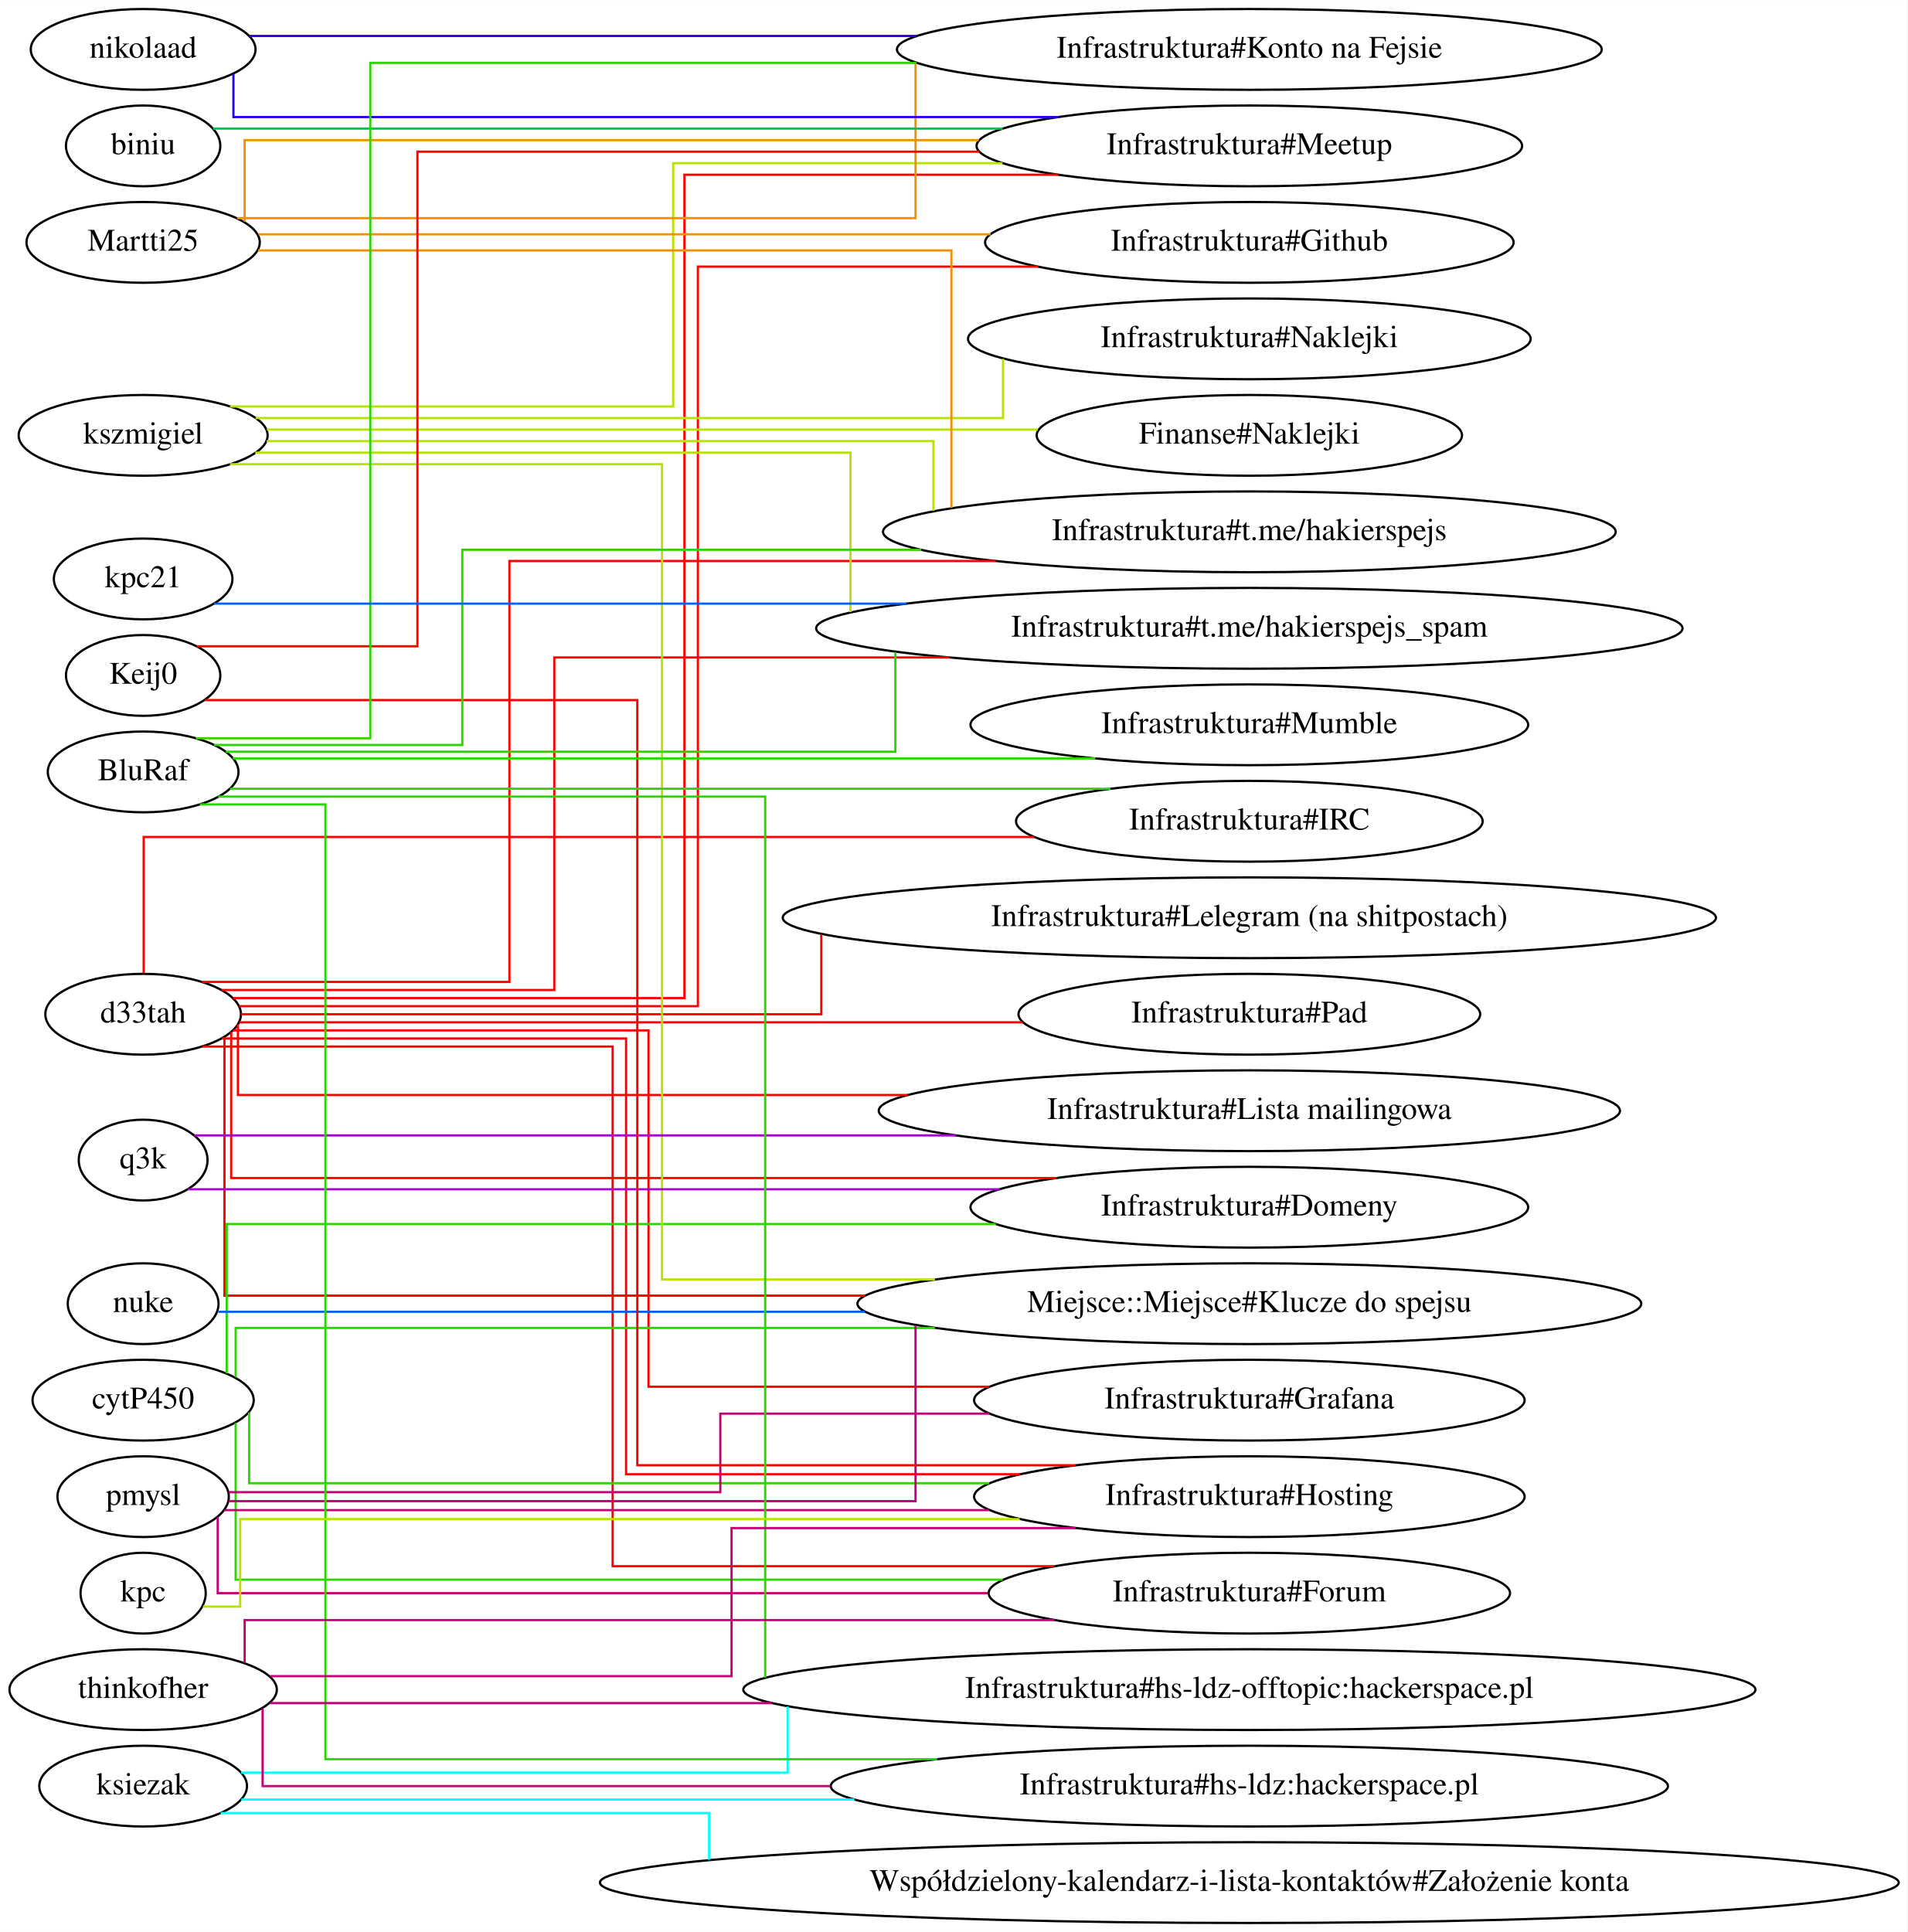
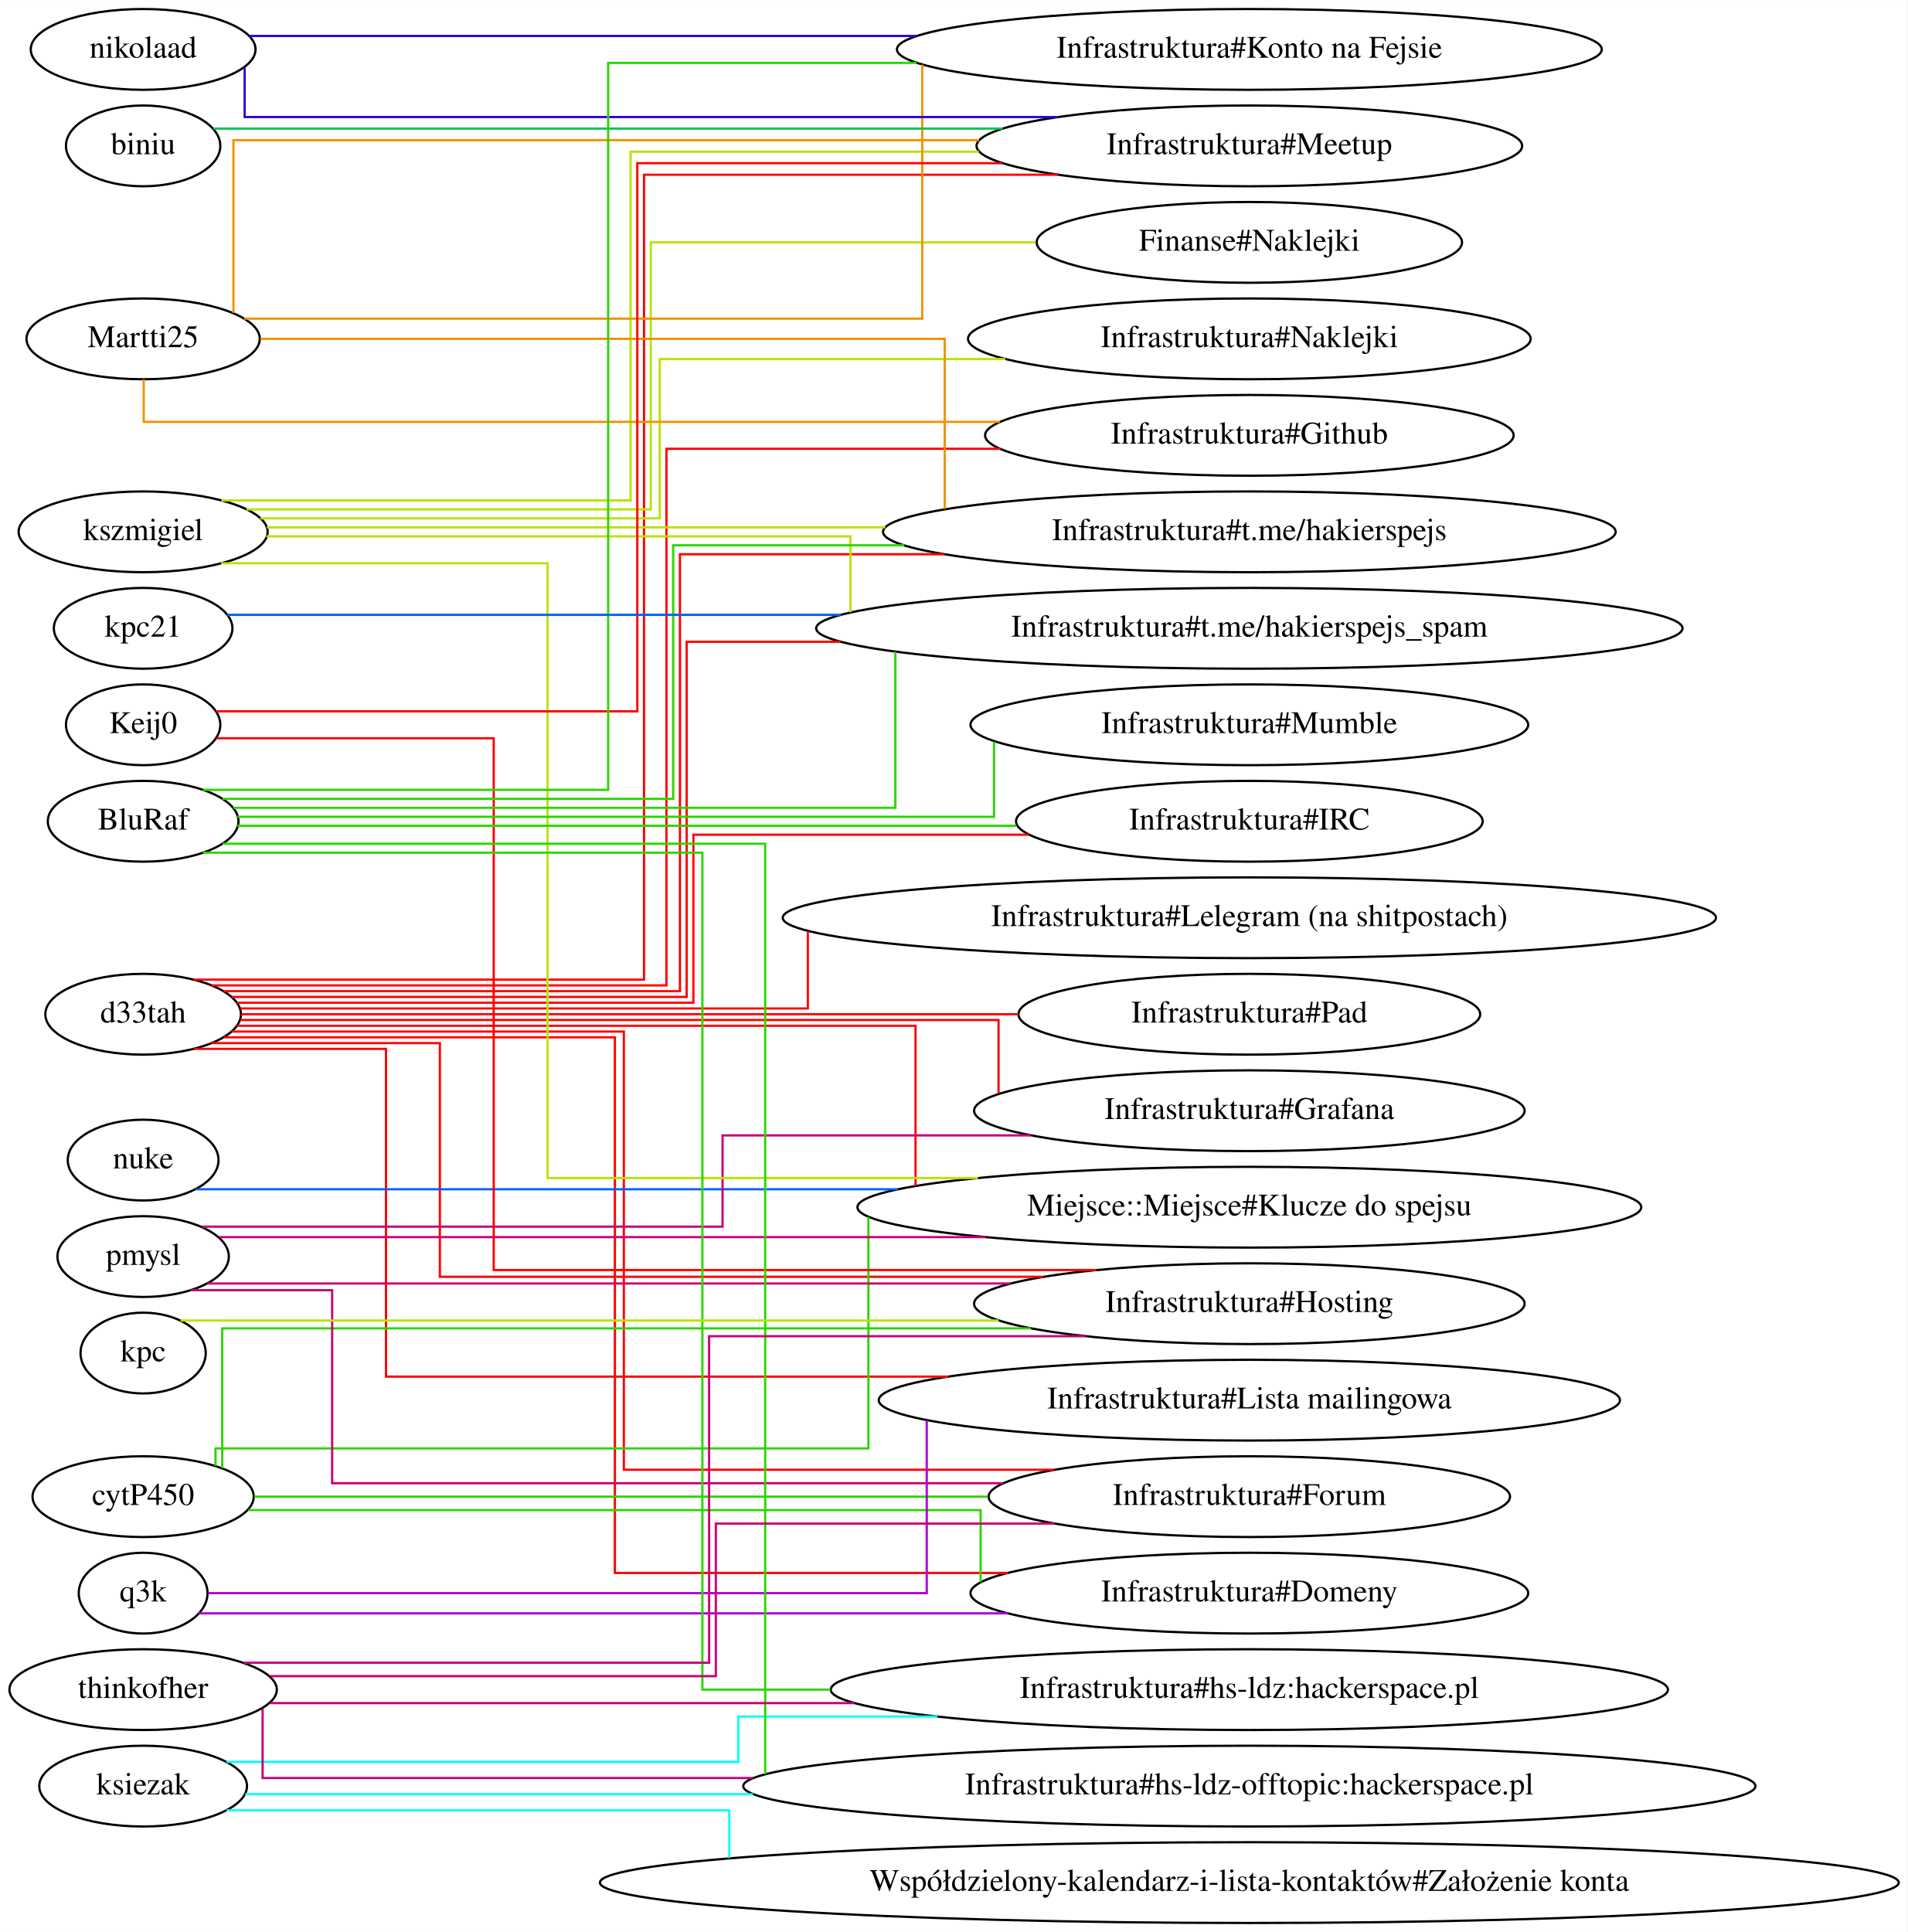
<svg xmlns="http://www.w3.org/2000/svg" width="850pt" height="861pt" viewBox="0.00 0.00 850.04 861.00">
  <g id="graph0" class="graph" transform="scale(1 1) rotate(0) translate(4 857)">
    <polygon fill="#ffffff" stroke="transparent" points="-4,4 -4,-857 846.038,-857 846.038,4 -4,4" />
    <g id="node1" class="node">
      <ellipse fill="none" stroke="#000000" cx="59.795" cy="-405" rx="43.592" ry="18" />
      <text text-anchor="middle" x="59.795" y="-401.3" font-family="Times,serif" font-size="14.00" fill="#000000">d33tah</text>
    </g>
    <g id="node2" class="node">
+       <ellipse fill="none" stroke="#000000" cx="552.814" cy="-448" rx="207.963" ry="18" />
+       <text text-anchor="middle" x="552.814" y="-444.3" font-family="Times,serif" font-size="14.00" fill="#000000">Infrastruktura#Lelegram (na shitpostach)</text>
+     </g>
+     <g id="edge1" class="edge">
+       <path fill="none" stroke="#ff0000" d="M103.188,-407.571C185.473,-407.571 356.038,-407.571 356.038,-407.571 356.038,-407.571 356.038,-430.789 356.038,-442.035" />
+     </g>
+     <g id="node3" class="node">
+       <ellipse fill="none" stroke="#000000" cx="552.814" cy="-405" rx="102.882" ry="18" />
+       <text text-anchor="middle" x="552.814" y="-401.3" font-family="Times,serif" font-size="14.00" fill="#000000">Infrastruktura#Pad</text>
+     </g>
+     <g id="edge2" class="edge">
+       <path fill="none" stroke="#ff0000" d="M103.547,-405C180.727,-405 342.988,-405 449.909,-405" />
+     </g>
+     <g id="node4" class="node">
+       <ellipse fill="none" stroke="#000000" cx="552.814" cy="-792" rx="121.578" ry="18" />
+       <text text-anchor="middle" x="552.814" y="-788.3" font-family="Times,serif" font-size="14.00" fill="#000000">Infrastruktura#Meetup</text>
+     </g>
+     <g id="edge3" class="edge">
+       <path fill="none" stroke="#ff0000" d="M82.429,-420.429C139.184,-420.429 283.038,-420.429 283.038,-420.429 283.038,-420.429 283.038,-779.143 283.038,-779.143 283.038,-779.143 388.419,-779.143 467.455,-779.143" />
+     </g>
+     <g id="node5" class="node">
+       <ellipse fill="none" stroke="#000000" cx="552.814" cy="-319" rx="174.669" ry="18" />
+       <text text-anchor="middle" x="552.814" y="-315.3" font-family="Times,serif" font-size="14.00" fill="#000000">Miejsce::Miejsce#Klucze do spejsu</text>
+     </g>
+     <g id="edge4" class="edge">
+       <path fill="none" stroke="#ff0000" d="M101.662,-399.857C193.403,-399.857 404.038,-399.857 404.038,-399.857 404.038,-399.857 404.038,-350.011 404.038,-328.593" />
+     </g>
+     <g id="node6" class="node">
+       <ellipse fill="none" stroke="#000000" cx="552.814" cy="-577" rx="193.066" ry="18" />
+       <text text-anchor="middle" x="552.814" y="-573.3" font-family="Times,serif" font-size="14.00" fill="#000000">Infrastruktura#t.me/hakierspejs_spam</text>
+     </g>
+     <g id="edge5" class="edge">
+       <path fill="none" stroke="#ff0000" d="M99.254,-412.714C167.897,-412.714 302.038,-412.714 302.038,-412.714 302.038,-412.714 302.038,-571 302.038,-571 302.038,-571 331.671,-571 370.564,-571" />
+     </g>
+     <g id="node7" class="node">
+       <ellipse fill="none" stroke="#000000" cx="552.814" cy="-276" rx="122.678" ry="18" />
+       <text text-anchor="middle" x="552.814" y="-272.3" font-family="Times,serif" font-size="14.00" fill="#000000">Infrastruktura#Hosting</text>
+     </g>
+     <g id="edge6" class="edge">
+       <path fill="none" stroke="#ff0000" d="M90.466,-392.143C129.532,-392.143 192.038,-392.143 192.038,-392.143 192.038,-392.143 192.038,-288 192.038,-288 192.038,-288 353.952,-288 460.841,-288" />
+     </g>
+     <g id="node8" class="node">
+       <ellipse fill="none" stroke="#000000" cx="552.814" cy="-362" rx="122.678" ry="18" />
+       <text text-anchor="middle" x="552.814" y="-358.3" font-family="Times,serif" font-size="14.00" fill="#000000">Infrastruktura#Grafana</text>
+     </g>
+     <g id="edge7" class="edge">
+       <path fill="none" stroke="#ff0000" d="M103.157,-402.429C203.081,-402.429 441.038,-402.429 441.038,-402.429 441.038,-402.429 441.038,-381.543 441.038,-369.795" />
+     </g>
+     <g id="node9" class="node">
+       <ellipse fill="none" stroke="#000000" cx="552.814" cy="-147" rx="124.278" ry="18" />
+       <text text-anchor="middle" x="552.814" y="-143.3" font-family="Times,serif" font-size="14.00" fill="#000000">Infrastruktura#Domeny</text>
+     </g>
+     <g id="edge8" class="edge">
+       <path fill="none" stroke="#ff0000" d="M95.937,-394.714C156.048,-394.714 270.038,-394.714 270.038,-394.714 270.038,-394.714 270.038,-156 270.038,-156 270.038,-156 365.189,-156 445.102,-156" />
+     </g>
+     <g id="node10" class="node">
+       <ellipse fill="none" stroke="#000000" cx="552.814" cy="-233" rx="165.171" ry="18" />
+       <text text-anchor="middle" x="552.814" y="-229.3" font-family="Times,serif" font-size="14.00" fill="#000000">Infrastruktura#Lista mailingowa</text>
+     </g>
+     <g id="edge9" class="edge">
+       <path fill="none" stroke="#ff0000" d="M82.486,-389.571C114.227,-389.571 168.038,-389.571 168.038,-389.571 168.038,-389.571 168.038,-243.5 168.038,-243.5 168.038,-243.5 307.506,-243.5 418.508,-243.5" />
+     </g>
+     <g id="node11" class="node">
      <ellipse fill="none" stroke="#000000" cx="552.814" cy="-491" rx="103.981" ry="18" />
      <text text-anchor="middle" x="552.814" y="-487.3" font-family="Times,serif" font-size="14.00" fill="#000000">Infrastruktura#IRC</text>
    </g>
-     <g id="edge1" class="edge">
-       <path fill="none" stroke="#ff0000" d="M60.038,-423.323C60.038,-446.66 60.038,-484 60.038,-484 60.038,-484 313.57,-484 456.925,-484" />
-     </g>
-     <g id="node3" class="node">
-       <ellipse fill="none" stroke="#000000" cx="552.814" cy="-577" rx="193.066" ry="18" />
-       <text text-anchor="middle" x="552.814" y="-573.3" font-family="Times,serif" font-size="14.00" fill="#000000">Infrastruktura#t.me/hakierspejs_spam</text>
-     </g>
-     <g id="edge2" class="edge">
-       <path fill="none" stroke="#ff0000" d="M94.693,-415.8C147.859,-415.8 243.038,-415.8 243.038,-415.8 243.038,-415.8 243.038,-564 243.038,-564 243.038,-564 335.353,-564 419.193,-564" />
-     </g>
-     <g id="node4" class="node">
-       <ellipse fill="none" stroke="#000000" cx="552.814" cy="-147" rx="116.18" ry="18" />
-       <text text-anchor="middle" x="552.814" y="-143.3" font-family="Times,serif" font-size="14.00" fill="#000000">Infrastruktura#Forum</text>
-     </g>
-     <g id="edge3" class="edge">
-       <path fill="none" stroke="#ff0000" d="M86.296,-390.6C142.6,-390.6 269.038,-390.6 269.038,-390.6 269.038,-390.6 269.038,-159 269.038,-159 269.038,-159 382.326,-159 465.743,-159" />
-     </g>
-     <g id="node5" class="node">
-       <ellipse fill="none" stroke="#000000" cx="552.814" cy="-319" rx="124.278" ry="18" />
-       <text text-anchor="middle" x="552.814" y="-315.3" font-family="Times,serif" font-size="14.00" fill="#000000">Infrastruktura#Domeny</text>
-     </g>
-     <g id="edge4" class="edge">
-       <path fill="none" stroke="#ff0000" d="M99.038,-397.188C99.038,-378.356 99.038,-332 99.038,-332 99.038,-332 335.374,-332 466.928,-332" />
-     </g>
-     <g id="node6" class="node">
-       <ellipse fill="none" stroke="#000000" cx="552.814" cy="-792" rx="121.578" ry="18" />
-       <text text-anchor="middle" x="552.814" y="-788.3" font-family="Times,serif" font-size="14.00" fill="#000000">Infrastruktura#Meetup</text>
-     </g>
-     <g id="edge5" class="edge">
-       <path fill="none" stroke="#ff0000" d="M99.902,-412.2C168.5,-412.2 301.038,-412.2 301.038,-412.2 301.038,-412.2 301.038,-779.143 301.038,-779.143 301.038,-779.143 394.532,-779.143 467.574,-779.143" />
-     </g>
-     <g id="node7" class="node">
-       <ellipse fill="none" stroke="#000000" cx="552.814" cy="-362" rx="165.171" ry="18" />
-       <text text-anchor="middle" x="552.814" y="-358.3" font-family="Times,serif" font-size="14.00" fill="#000000">Infrastruktura#Lista mailingowa</text>
-     </g>
-     <g id="edge6" class="edge">
-       <path fill="none" stroke="#ff0000" d="M102.038,-400.586C102.038,-390.973 102.038,-369 102.038,-369 102.038,-369 269.697,-369 400.516,-369" />
-     </g>
-     <g id="node8" class="node">
-       <ellipse fill="none" stroke="#000000" cx="552.814" cy="-233" rx="122.678" ry="18" />
-       <text text-anchor="middle" x="552.814" y="-229.3" font-family="Times,serif" font-size="14.00" fill="#000000">Infrastruktura#Grafana</text>
-     </g>
-     <g id="edge7" class="edge">
-       <path fill="none" stroke="#ff0000" d="M99.804,-397.8C164.53,-397.8 285.038,-397.8 285.038,-397.8 285.038,-397.8 285.038,-239 285.038,-239 285.038,-239 364.551,-239 436.921,-239" />
-     </g>
-     <g id="node9" class="node">
+     <g id="edge10" class="edge">
+       <path fill="none" stroke="#ff0000" d="M101.675,-410.143C171.719,-410.143 305.038,-410.143 305.038,-410.143 305.038,-410.143 305.038,-485 305.038,-485 305.038,-485 385.353,-485 454.53,-485" />
+     </g>
+     <g id="node12" class="node">
      <ellipse fill="none" stroke="#000000" cx="552.814" cy="-620" rx="163.271" ry="18" />
      <text text-anchor="middle" x="552.814" y="-616.3" font-family="Times,serif" font-size="14.00" fill="#000000">Infrastruktura#t.me/hakierspejs</text>
    </g>
-     <g id="edge8" class="edge">
-       <path fill="none" stroke="#ff0000" d="M86.023,-419.4C132.168,-419.4 223.038,-419.4 223.038,-419.4 223.038,-419.4 223.038,-607 223.038,-607 223.038,-607 344.322,-607 439.785,-607" />
-     </g>
-     <g id="node10" class="node">
-       <ellipse fill="none" stroke="#000000" cx="552.814" cy="-276" rx="174.669" ry="18" />
-       <text text-anchor="middle" x="552.814" y="-272.3" font-family="Times,serif" font-size="14.00" fill="#000000">Miejsce::Miejsce#Klucze do spejsu</text>
-     </g>
-     <g id="edge9" class="edge">
-       <path fill="none" stroke="#ff0000" d="M96.038,-394.738C96.038,-364.789 96.038,-279.6 96.038,-279.6 96.038,-279.6 251.816,-279.6 381.428,-279.6" />
-     </g>
-     <g id="node11" class="node">
-       <ellipse fill="none" stroke="#000000" cx="552.814" cy="-448" rx="207.963" ry="18" />
-       <text text-anchor="middle" x="552.814" y="-444.3" font-family="Times,serif" font-size="14.00" fill="#000000">Infrastruktura#Lelegram (na shitpostach)</text>
-     </g>
-     <g id="edge10" class="edge">
-       <path fill="none" stroke="#ff0000" d="M103.421,-405C187.121,-405 362.038,-405 362.038,-405 362.038,-405 362.038,-428.19 362.038,-440.51" />
-     </g>
-     <g id="node12" class="node">
-       <ellipse fill="none" stroke="#000000" cx="552.814" cy="-405" rx="102.882" ry="18" />
-       <text text-anchor="middle" x="552.814" y="-401.3" font-family="Times,serif" font-size="14.00" fill="#000000">Infrastruktura#Pad</text>
-     </g>
    <g id="edge11" class="edge">
-       <path fill="none" stroke="#ff0000" d="M102.684,-401.4C179.995,-401.4 344.64,-401.4 451.924,-401.4" />
+       <path fill="none" stroke="#ff0000" d="M95.612,-415.286C162.353,-415.286 299.038,-415.286 299.038,-415.286 299.038,-415.286 299.038,-610 299.038,-610 299.038,-610 356.673,-610 417.011,-610" />
    </g>
    <g id="node13" class="node">
-       <ellipse fill="none" stroke="#000000" cx="552.814" cy="-190" rx="122.678" ry="18" />
-       <text text-anchor="middle" x="552.814" y="-186.3" font-family="Times,serif" font-size="14.00" fill="#000000">Infrastruktura#Hosting</text>
+       <ellipse fill="none" stroke="#000000" cx="552.814" cy="-663" rx="117.779" ry="18" />
+       <text text-anchor="middle" x="552.814" y="-659.3" font-family="Times,serif" font-size="14.00" fill="#000000">Infrastruktura#Github</text>
    </g>
    <g id="edge12" class="edge">
-       <path fill="none" stroke="#ff0000" d="M94.856,-394.2C155.848,-394.2 275.038,-394.2 275.038,-394.2 275.038,-394.2 275.038,-200 275.038,-200 275.038,-200 371.361,-200 450.564,-200" />
+       <path fill="none" stroke="#ff0000" d="M90.287,-417.857C153.511,-417.857 293.038,-417.857 293.038,-417.857 293.038,-417.857 293.038,-657 293.038,-657 293.038,-657 371.286,-657 441.892,-657" />
    </g>
    <g id="node14" class="node">
-       <ellipse fill="none" stroke="#000000" cx="552.814" cy="-749" rx="117.779" ry="18" />
-       <text text-anchor="middle" x="552.814" y="-745.3" font-family="Times,serif" font-size="14.00" fill="#000000">Infrastruktura#Github</text>
+       <ellipse fill="none" stroke="#000000" cx="552.814" cy="-190" rx="116.18" ry="18" />
+       <text text-anchor="middle" x="552.814" y="-186.3" font-family="Times,serif" font-size="14.00" fill="#000000">Infrastruktura#Forum</text>
    </g>
    <g id="edge13" class="edge">
-       <path fill="none" stroke="#ff0000" d="M102.579,-408.6C173.343,-408.6 307.038,-408.6 307.038,-408.6 307.038,-408.6 307.038,-738.2 307.038,-738.2 307.038,-738.2 389.183,-738.2 458.493,-738.2" />
+       <path fill="none" stroke="#ff0000" d="M99.34,-397.286C161.244,-397.286 274.038,-397.286 274.038,-397.286 274.038,-397.286 274.038,-202 274.038,-202 274.038,-202 383.958,-202 465.754,-202" />
    </g>
    <g id="node15" class="node">
-       <ellipse fill="none" stroke="#000000" cx="59.795" cy="-233" rx="49.291" ry="18" />
-       <text text-anchor="middle" x="59.795" y="-229.3" font-family="Times,serif" font-size="14.00" fill="#000000">cytP450</text>
+       <ellipse fill="none" stroke="#000000" cx="59.795" cy="-190" rx="49.291" ry="18" />
+       <text text-anchor="middle" x="59.795" y="-186.3" font-family="Times,serif" font-size="14.00" fill="#000000">cytP450</text>
+     </g>
+     <g id="edge15" class="edge">
+       <path fill="none" stroke="#2bd500" d="M92.038,-203.738C92.038,-207.952 92.038,-211.5 92.038,-211.5 92.038,-211.5 383.038,-211.5 383.038,-211.5 383.038,-211.5 383.038,-294.541 383.038,-314.653" />
    </g>
    <g id="edge16" class="edge">
-       <path fill="none" stroke="#2bd500" d="M101.038,-222.868C101.038,-201.341 101.038,-153 101.038,-153 101.038,-153 309.148,-153 442.875,-153" />
-     </g>
-     <g id="edge15" class="edge">
-       <path fill="none" stroke="#2bd500" d="M97.038,-244.923C97.038,-266.883 97.038,-311.5 97.038,-311.5 97.038,-311.5 304.881,-311.5 439.857,-311.5" />
+       <path fill="none" stroke="#2bd500" d="M95.038,-202.723C95.038,-224.121 95.038,-265 95.038,-265 95.038,-265 321.041,-265 455.451,-265" />
+     </g>
+     <g id="edge14" class="edge">
+       <path fill="none" stroke="#2bd500" d="M106.688,-184C206.934,-184 433.038,-184 433.038,-184 433.038,-184 433.038,-161.866 433.038,-151.837" />
    </g>
    <g id="edge17" class="edge">
-       <path fill="none" stroke="#2bd500" d="M101.038,-243.188C101.038,-252.622 101.038,-265.2 101.038,-265.2 101.038,-265.2 280.003,-265.2 412.654,-265.2" />
-     </g>
-     <g id="edge14" class="edge">
-       <path fill="none" stroke="#2bd500" d="M107.038,-227.541C107.038,-217.248 107.038,-196 107.038,-196 107.038,-196 304.774,-196 436.855,-196" />
+       <path fill="none" stroke="#2bd500" d="M109.325,-190C185.205,-190 332.344,-190 436.291,-190" />
    </g>
    <g id="node16" class="node">
-       <ellipse fill="none" stroke="#000000" cx="59.795" cy="-276" rx="33.595" ry="18" />
-       <text text-anchor="middle" x="59.795" y="-272.3" font-family="Times,serif" font-size="14.00" fill="#000000">nuke</text>
+       <ellipse fill="none" stroke="#000000" cx="59.795" cy="-340" rx="33.595" ry="18" />
+       <text text-anchor="middle" x="59.795" y="-336.3" font-family="Times,serif" font-size="14.00" fill="#000000">nuke</text>
    </g>
    <g id="edge18" class="edge">
-       <path fill="none" stroke="#0061f2" d="M93.294,-272.4C151.865,-272.4 276.63,-272.4 381.392,-272.4" />
+       <path fill="none" stroke="#0061f2" d="M83.242,-327C138.786,-327 282.261,-327 396.121,-327" />
    </g>
    <g id="node17" class="node">
-       <ellipse fill="none" stroke="#000000" cx="59.795" cy="-190" rx="38.194" ry="18" />
-       <text text-anchor="middle" x="59.795" y="-186.3" font-family="Times,serif" font-size="14.00" fill="#000000">pmysl</text>
+       <ellipse fill="none" stroke="#000000" cx="59.795" cy="-297" rx="38.194" ry="18" />
+       <text text-anchor="middle" x="59.795" y="-293.3" font-family="Times,serif" font-size="14.00" fill="#000000">pmysl</text>
    </g>
    <g id="edge20" class="edge">
-       <path fill="none" stroke="#c60077" d="M93.038,-180.881C93.038,-168.258 93.038,-147 93.038,-147 93.038,-147 299.985,-147 436.199,-147" />
+       <path fill="none" stroke="#c60077" d="M93.682,-305.667C162.972,-305.667 323.727,-305.667 435.337,-305.667" />
+     </g>
+     <g id="edge21" class="edge">
+       <path fill="none" stroke="#c60077" d="M88.433,-285C156.663,-285 331.666,-285 446.282,-285" />
+     </g>
+     <g id="edge19" class="edge">
+       <path fill="none" stroke="#c60077" d="M85.978,-310.333C151.631,-310.333 318.038,-310.333 318.038,-310.333 318.038,-310.333 318.038,-351 318.038,-351 318.038,-351 390.783,-351 455.287,-351" />
    </g>
    <g id="edge22" class="edge">
-       <path fill="none" stroke="#c60077" d="M98.029,-192C169.689,-192 317.038,-192 317.038,-192 317.038,-192 317.038,-227 317.038,-227 317.038,-227 377.372,-227 436.998,-227" />
-     </g>
-     <g id="edge21" class="edge">
-       <path fill="none" stroke="#c60077" d="M97.95,-188C187.578,-188 404.038,-188 404.038,-188 404.038,-188 404.038,-243.334 404.038,-266.246" />
-     </g>
-     <g id="edge19" class="edge">
-       <path fill="none" stroke="#c60077" d="M96.048,-184C166.874,-184 326.338,-184 436.754,-184" />
+       <path fill="none" stroke="#c60077" d="M81.053,-282C106.009,-282 144.038,-282 144.038,-282 144.038,-282 144.038,-196 144.038,-196 144.038,-196 321.922,-196 443.001,-196" />
    </g>
    <g id="node18" class="node">
-       <ellipse fill="none" stroke="#000000" cx="59.795" cy="-663" rx="55.491" ry="18" />
-       <text text-anchor="middle" x="59.795" y="-659.3" font-family="Times,serif" font-size="14.00" fill="#000000">kszmigiel</text>
+       <ellipse fill="none" stroke="#000000" cx="59.795" cy="-620" rx="55.491" ry="18" />
+       <text text-anchor="middle" x="59.795" y="-616.3" font-family="Times,serif" font-size="14.00" fill="#000000">kszmigiel</text>
    </g>
    <g id="edge24" class="edge">
-       <path fill="none" stroke="#b6e400" d="M109.746,-655.286C198.636,-655.286 375.038,-655.286 375.038,-655.286 375.038,-655.286 375.038,-603.605 375.038,-584.225" />
+       <path fill="none" stroke="#b6e400" d="M94.699,-634C156.108,-634 277.038,-634 277.038,-634 277.038,-634 277.038,-789.429 277.038,-789.429 277.038,-789.429 358.049,-789.429 432.256,-789.429" />
    </g>
    <g id="edge25" class="edge">
-       <path fill="none" stroke="#b6e400" d="M98.541,-675.857C165.562,-675.857 296.038,-675.857 296.038,-675.857 296.038,-675.857 296.038,-784.286 296.038,-784.286 296.038,-784.286 373.107,-784.286 442.8,-784.286" />
-     </g>
-     <g id="edge27" class="edge">
-       <path fill="none" stroke="#b6e400" d="M114.833,-660.429C213.901,-660.429 412.038,-660.429 412.038,-660.429 412.038,-660.429 412.038,-641.32 412.038,-629.377" />
+       <path fill="none" stroke="#b6e400" d="M94.547,-606C146.924,-606 240.038,-606 240.038,-606 240.038,-606 240.038,-332 240.038,-332 240.038,-332 343.872,-332 431.887,-332" />
+     </g>
+     <g id="edge26" class="edge">
+       <path fill="none" stroke="#b6e400" d="M114.706,-618C205.025,-618 375.038,-618 375.038,-618 375.038,-618 375.038,-595.888 375.038,-584.142" />
    </g>
    <g id="edge28" class="edge">
-       <path fill="none" stroke="#b6e400" d="M98.5,-650.143C164.329,-650.143 291.038,-650.143 291.038,-650.143 291.038,-650.143 291.038,-286.8 291.038,-286.8 291.038,-286.8 350.49,-286.8 412.73,-286.8" />
+       <path fill="none" stroke="#b6e400" d="M114.915,-622C181.188,-622 295.385,-622 390.545,-622" />
    </g>
    <g id="node19" class="node">
+       <ellipse fill="none" stroke="#000000" cx="552.814" cy="-749" rx="94.783" ry="18" />
+       <text text-anchor="middle" x="552.814" y="-745.3" font-family="Times,serif" font-size="14.00" fill="#000000">Finanse#Naklejki</text>
+     </g>
+     <g id="edge23" class="edge">
+       <path fill="none" stroke="#b6e400" d="M105.851,-630C172.001,-630 286.038,-630 286.038,-630 286.038,-630 286.038,-749 286.038,-749 286.038,-749 381.017,-749 457.631,-749" />
+     </g>
+     <g id="node20" class="node">
      <ellipse fill="none" stroke="#000000" cx="552.814" cy="-706" rx="125.378" ry="18" />
      <text text-anchor="middle" x="552.814" y="-702.3" font-family="Times,serif" font-size="14.00" fill="#000000">Infrastruktura#Naklejki</text>
    </g>
-     <g id="edge23" class="edge">
-       <path fill="none" stroke="#b6e400" d="M109.897,-670.714C213.78,-670.714 443.038,-670.714 443.038,-670.714 443.038,-670.714 443.038,-686.643 443.038,-697.096" />
-     </g>
-     <g id="node20" class="node">
-       <ellipse fill="none" stroke="#000000" cx="552.814" cy="-663" rx="94.783" ry="18" />
-       <text text-anchor="middle" x="552.814" y="-659.3" font-family="Times,serif" font-size="14.00" fill="#000000">Finanse#Naklejki</text>
-     </g>
-     <g id="edge26" class="edge">
-       <path fill="none" stroke="#b6e400" d="M114.915,-665.571C198.086,-665.571 356.736,-665.571 458.512,-665.571" />
+     <g id="edge27" class="edge">
+       <path fill="none" stroke="#b6e400" d="M112.04,-626C179.972,-626 290.038,-626 290.038,-626 290.038,-626 290.038,-697 290.038,-697 290.038,-697 371.745,-697 444.036,-697" />
    </g>
    <g id="node21" class="node">
      <ellipse fill="none" stroke="#000000" cx="59.795" cy="-61" rx="46.292" ry="18" />
      <text text-anchor="middle" x="59.795" y="-57.3" font-family="Times,serif" font-size="14.00" fill="#000000">ksiezak</text>
    </g>
    <g id="node22" class="node">
-       <ellipse fill="none" stroke="#000000" cx="552.814" cy="-104" rx="225.56" ry="18" />
-       <text text-anchor="middle" x="552.814" y="-100.3" font-family="Times,serif" font-size="14.00" fill="#000000">Infrastruktura#hs-ldz-offtopic:hackerspace.pl</text>
+       <ellipse fill="none" stroke="#000000" cx="552.814" cy="-61" rx="225.56" ry="18" />
+       <text text-anchor="middle" x="552.814" y="-57.3" font-family="Times,serif" font-size="14.00" fill="#000000">Infrastruktura#hs-ldz-offtopic:hackerspace.pl</text>
    </g>
    <g id="edge29" class="edge">
-       <path fill="none" stroke="#00ffff" d="M103.421,-67C183.776,-67 347.038,-67 347.038,-67 347.038,-67 347.038,-85.701 347.038,-96.513" />
+       <path fill="none" stroke="#00ffff" d="M105.293,-57.4C157.379,-57.4 246.513,-57.4 331.587,-57.4" />
    </g>
    <g id="node23" class="node">
+       <ellipse fill="none" stroke="#000000" cx="552.814" cy="-104" rx="186.567" ry="18" />
+       <text text-anchor="middle" x="552.814" y="-100.3" font-family="Times,serif" font-size="14.00" fill="#000000">Infrastruktura#hs-ldz:hackerspace.pl</text>
+     </g>
+     <g id="edge30" class="edge">
+       <path fill="none" stroke="#00ffff" d="M96.955,-71.8C169.954,-71.8 325.038,-71.8 325.038,-71.8 325.038,-71.8 325.038,-92 325.038,-92 325.038,-92 366.331,-92 413.754,-92" />
+     </g>
+     <g id="node24" class="node">
      <ellipse fill="none" stroke="#000000" cx="552.814" cy="-18" rx="289.449" ry="18" />
      <text text-anchor="middle" x="552.814" y="-14.3" font-family="Times,serif" font-size="14.00" fill="#000000">Współdzielony-kalendarz-i-lista-kontaktów#Założenie konta</text>
    </g>
-     <g id="edge30" class="edge">
-       <path fill="none" stroke="#00ffff" d="M94.339,-49C163.422,-49 312.038,-49 312.038,-49 312.038,-49 312.038,-37.191 312.038,-28.151" />
-     </g>
-     <g id="node24" class="node">
-       <ellipse fill="none" stroke="#000000" cx="552.814" cy="-61" rx="186.567" ry="18" />
-       <text text-anchor="middle" x="552.814" y="-57.3" font-family="Times,serif" font-size="14.00" fill="#000000">Infrastruktura#hs-ldz:hackerspace.pl</text>
-     </g>
    <g id="edge31" class="edge">
-       <path fill="none" stroke="#00ffff" d="M103.547,-55C164.584,-55 278.833,-55 376.84,-55" />
+       <path fill="none" stroke="#00ffff" d="M96.947,-50.2C169.072,-50.2 321.038,-50.2 321.038,-50.2 321.038,-50.2 321.038,-38.243 321.038,-28.901" />
    </g>
    <g id="node25" class="node">
-       <ellipse fill="none" stroke="#000000" cx="59.795" cy="-340" rx="28.695" ry="18" />
-       <text text-anchor="middle" x="59.795" y="-336.3" font-family="Times,serif" font-size="14.00" fill="#000000">q3k</text>
+       <ellipse fill="none" stroke="#000000" cx="59.795" cy="-147" rx="28.695" ry="18" />
+       <text text-anchor="middle" x="59.795" y="-143.3" font-family="Times,serif" font-size="14.00" fill="#000000">q3k</text>
    </g>
    <g id="edge32" class="edge">
-       <path fill="none" stroke="#ab00d5" d="M79.732,-327C139.677,-327 321.522,-327 441.502,-327" />
+       <path fill="none" stroke="#ab00d5" d="M84.582,-138C149.654,-138 328.381,-138 445.245,-138" />
    </g>
    <g id="edge33" class="edge">
-       <path fill="none" stroke="#ab00d5" d="M82.585,-351C141.908,-351 304.657,-351 422.071,-351" />
+       <path fill="none" stroke="#ab00d5" d="M88.672,-147C172.346,-147 409.038,-147 409.038,-147 409.038,-147 409.038,-202.148 409.038,-224.12" />
    </g>
    <g id="node26" class="node">
-       <ellipse fill="none" stroke="#000000" cx="59.795" cy="-749" rx="51.991" ry="18" />
-       <text text-anchor="middle" x="59.795" y="-745.3" font-family="Times,serif" font-size="14.00" fill="#000000">Martti25</text>
+       <ellipse fill="none" stroke="#000000" cx="59.795" cy="-706" rx="51.991" ry="18" />
+       <text text-anchor="middle" x="59.795" y="-702.3" font-family="Times,serif" font-size="14.00" fill="#000000">Martti25</text>
+     </g>
+     <g id="edge35" class="edge">
+       <path fill="none" stroke="#f29100" d="M100.038,-717.579C100.038,-741.587 100.038,-794.571 100.038,-794.571 100.038,-794.571 298.237,-794.571 432.37,-794.571" />
+     </g>
+     <g id="edge37" class="edge">
+       <path fill="none" stroke="#f29100" d="M112.124,-706C211.351,-706 417.038,-706 417.038,-706 417.038,-706 417.038,-652.984 417.038,-630.203" />
    </g>
    <g id="edge34" class="edge">
-       <path fill="none" stroke="#f29100" d="M105.038,-758.222C105.038,-771.538 105.038,-794.571 105.038,-794.571 105.038,-794.571 299.605,-794.571 432.229,-794.571" />
-     </g>
-     <g id="edge35" class="edge">
-       <path fill="none" stroke="#f29100" d="M111.026,-745.4C210.483,-745.4 420.038,-745.4 420.038,-745.4 420.038,-745.4 420.038,-661.017 420.038,-630.692" />
-     </g>
-     <g id="edge37" class="edge">
-       <path fill="none" stroke="#f29100" d="M111.161,-752.6C187.863,-752.6 334.337,-752.6 437.521,-752.6" />
+       <path fill="none" stroke="#f29100" d="M60.038,-687.934C60.038,-678.541 60.038,-669 60.038,-669 60.038,-669 296.272,-669 441.611,-669" />
    </g>
    <g id="node27" class="node">
      <ellipse fill="none" stroke="#000000" cx="552.814" cy="-835" rx="157.072" ry="18" />
      <text text-anchor="middle" x="552.814" y="-831.3" font-family="Times,serif" font-size="14.00" fill="#000000">Infrastruktura#Konto na Fejsie</text>
    </g>
    <g id="edge36" class="edge">
-       <path fill="none" stroke="#f29100" d="M101.662,-759.8C193.403,-759.8 404.038,-759.8 404.038,-759.8 404.038,-759.8 404.038,-811.371 404.038,-829.099" />
+       <path fill="none" stroke="#f29100" d="M104.835,-715C198.79,-715 407.038,-715 407.038,-715 407.038,-715 407.038,-802.819 407.038,-828.205" />
    </g>
    <g id="node28" class="node">
      <ellipse fill="none" stroke="#000000" cx="59.795" cy="-792" rx="34.394" ry="18" />
      <text text-anchor="middle" x="59.795" y="-788.3" font-family="Times,serif" font-size="14.00" fill="#000000">biniu</text>
    </g>
    <g id="edge38" class="edge">
      <path fill="none" stroke="#00c64f" d="M91.009,-799.714C160.279,-799.714 329.659,-799.714 442.877,-799.714" />
    </g>
    <g id="node29" class="node">
      <ellipse fill="none" stroke="#000000" cx="59.795" cy="-835" rx="50.091" ry="18" />
      <text text-anchor="middle" x="59.795" y="-831.3" font-family="Times,serif" font-size="14.00" fill="#000000">nikolaad</text>
    </g>
    <g id="edge39" class="edge">
-       <path fill="none" stroke="#2e00e4" d="M100.038,-824.118C100.038,-815.484 100.038,-804.857 100.038,-804.857 100.038,-804.857 336.492,-804.857 467.65,-804.857" />
+       <path fill="none" stroke="#2e00e4" d="M105.038,-827.08C105.038,-818.149 105.038,-804.857 105.038,-804.857 105.038,-804.857 337.619,-804.857 467.537,-804.857" />
    </g>
    <g id="edge40" class="edge">
      <path fill="none" stroke="#2e00e4" d="M107.067,-841C174.913,-841 302.897,-841 404.383,-841" />
    </g>
    <g id="node30" class="node">
-       <ellipse fill="none" stroke="#000000" cx="59.795" cy="-556" rx="34.394" ry="18" />
-       <text text-anchor="middle" x="59.795" y="-552.3" font-family="Times,serif" font-size="14.00" fill="#000000">Keij0</text>
+       <ellipse fill="none" stroke="#000000" cx="59.795" cy="-534" rx="34.394" ry="18" />
+       <text text-anchor="middle" x="59.795" y="-530.3" font-family="Times,serif" font-size="14.00" fill="#000000">Keij0</text>
+     </g>
+     <g id="edge41" class="edge">
+       <path fill="none" stroke="#ff0000" d="M92.292,-540C153.557,-540 280.038,-540 280.038,-540 280.038,-540 280.038,-784.286 280.038,-784.286 280.038,-784.286 366.946,-784.286 442.652,-784.286" />
    </g>
    <g id="edge42" class="edge">
-       <path fill="none" stroke="#ff0000" d="M83.655,-569C119.23,-569 182.038,-569 182.038,-569 182.038,-569 182.038,-789.429 182.038,-789.429 182.038,-789.429 324.169,-789.429 432.433,-789.429" />
-     </g>
-     <g id="edge41" class="edge">
-       <path fill="none" stroke="#ff0000" d="M87.243,-545C146.284,-545 280.038,-545 280.038,-545 280.038,-545 280.038,-204 280.038,-204 280.038,-204 394.732,-204 475.377,-204" />
+       <path fill="none" stroke="#ff0000" d="M92.548,-528C138.364,-528 216.038,-528 216.038,-528 216.038,-528 216.038,-291 216.038,-291 216.038,-291 386.255,-291 484.662,-291" />
    </g>
    <g id="node31" class="node">
-       <ellipse fill="none" stroke="#000000" cx="59.795" cy="-513" rx="42.494" ry="18" />
-       <text text-anchor="middle" x="59.795" y="-509.3" font-family="Times,serif" font-size="14.00" fill="#000000">BluRaf</text>
+       <ellipse fill="none" stroke="#000000" cx="59.795" cy="-491" rx="42.494" ry="18" />
+       <text text-anchor="middle" x="59.795" y="-487.3" font-family="Times,serif" font-size="14.00" fill="#000000">BluRaf</text>
    </g>
    <g id="edge43" class="edge">
-       <path fill="none" stroke="#2bd500" d="M98.481,-505.5C183.607,-505.5 387.76,-505.5 490.918,-505.5" />
+       <path fill="none" stroke="#2bd500" d="M99.9,-497C188.884,-497 395.038,-497 395.038,-497 395.038,-497 395.038,-544.856 395.038,-566.541" />
+     </g>
+     <g id="edge46" class="edge">
+       <path fill="none" stroke="#2bd500" d="M101.829,-489C178.092,-489 341.312,-489 449.043,-489" />
+     </g>
+     <g id="edge47" class="edge">
+       <path fill="none" stroke="#2bd500" d="M95.163,-501C161.067,-501 296.038,-501 296.038,-501 296.038,-501 296.038,-614 296.038,-614 296.038,-614 344.313,-614 398.999,-614" />
    </g>
    <g id="edge44" class="edge">
-       <path fill="none" stroke="#2bd500" d="M96.631,-522C183.718,-522 395.038,-522 395.038,-522 395.038,-522 395.038,-550.413 395.038,-566.395" />
+       <path fill="none" stroke="#2bd500" d="M95.189,-481C169.931,-481 337.038,-481 337.038,-481 337.038,-481 337.038,-114.929 337.038,-66.31" />
    </g>
    <g id="edge48" class="edge">
-       <path fill="none" stroke="#2bd500" d="M91.363,-525C133.269,-525 202.038,-525 202.038,-525 202.038,-525 202.038,-612 202.038,-612 202.038,-612 310.344,-612 406.593,-612" />
-     </g>
-     <g id="edge49" class="edge">
-       <path fill="none" stroke="#2bd500" d="M93.237,-502C166.975,-502 337.038,-502 337.038,-502 337.038,-502 337.038,-156.554 337.038,-109.325" />
+       <path fill="none" stroke="#2bd500" d="M86.468,-477C150.766,-477 309.038,-477 309.038,-477 309.038,-477 309.038,-104 309.038,-104 309.038,-104 333.143,-104 366.193,-104" />
    </g>
    <g id="edge45" class="edge">
-       <path fill="none" stroke="#2bd500" d="M85.055,-498.5C108.904,-498.5 141.038,-498.5 141.038,-498.5 141.038,-498.5 141.038,-73 141.038,-73 141.038,-73 294.191,-73 413.692,-73" />
-     </g>
-     <g id="edge46" class="edge">
-       <path fill="none" stroke="#2bd500" d="M83.276,-528C113.185,-528 161.038,-528 161.038,-528 161.038,-528 161.038,-829 161.038,-829 161.038,-829 293.534,-829 404.421,-829" />
+       <path fill="none" stroke="#2bd500" d="M86.464,-505C142.437,-505 267.038,-505 267.038,-505 267.038,-505 267.038,-829 267.038,-829 267.038,-829 334.9,-829 404.485,-829" />
    </g>
    <g id="node32" class="node">
      <ellipse fill="none" stroke="#000000" cx="552.814" cy="-534" rx="124.278" ry="18" />
      <text text-anchor="middle" x="552.814" y="-530.3" font-family="Times,serif" font-size="14.00" fill="#000000">Infrastruktura#Mumble</text>
    </g>
-     <g id="edge47" class="edge">
-       <path fill="none" stroke="#2bd500" d="M99.723,-519C183.739,-519 379.638,-519 484.193,-519" />
+     <g id="edge49" class="edge">
+       <path fill="none" stroke="#2bd500" d="M101.829,-493C200.57,-493 439.038,-493 439.038,-493 439.038,-493 439.038,-514.644 439.038,-526.48" />
    </g>
    <g id="node33" class="node">
-       <ellipse fill="none" stroke="#000000" cx="59.795" cy="-599" rx="39.794" ry="18" />
-       <text text-anchor="middle" x="59.795" y="-595.3" font-family="Times,serif" font-size="14.00" fill="#000000">kpc21</text>
+       <ellipse fill="none" stroke="#000000" cx="59.795" cy="-577" rx="39.794" ry="18" />
+       <text text-anchor="middle" x="59.795" y="-573.3" font-family="Times,serif" font-size="14.00" fill="#000000">kpc21</text>
    </g>
    <g id="edge50" class="edge">
-       <path fill="none" stroke="#0061f2" d="M91.385,-588C152.54,-588 290.701,-588 399.995,-588" />
+       <path fill="none" stroke="#0061f2" d="M97.256,-583C155.288,-583 270.678,-583 370.8,-583" />
    </g>
    <g id="node34" class="node">
      <ellipse fill="none" stroke="#000000" cx="59.795" cy="-104" rx="59.59" ry="18" />
      <text text-anchor="middle" x="59.795" y="-100.3" font-family="Times,serif" font-size="14.00" fill="#000000">thinkofher</text>
    </g>
    <g id="edge52" class="edge">
-       <path fill="none" stroke="#c60077" d="M105.038,-115.897C105.038,-124.639 105.038,-135 105.038,-135 105.038,-135 335.731,-135 465.947,-135" />
+       <path fill="none" stroke="#c60077" d="M104.6,-116C177.085,-116 312.038,-116 312.038,-116 312.038,-116 312.038,-261.5 312.038,-261.5 312.038,-261.5 409.053,-261.5 479.92,-261.5" />
+     </g>
+     <g id="edge54" class="edge">
+       <path fill="none" stroke="#c60077" d="M116.442,-110C191.638,-110 315.038,-110 315.038,-110 315.038,-110 315.038,-178 315.038,-178 315.038,-178 398.038,-178 465.962,-178" />
    </g>
    <g id="edge51" class="edge">
-       <path fill="none" stroke="#c60077" d="M116.375,-110C193.467,-110 322.038,-110 322.038,-110 322.038,-110 322.038,-176 322.038,-176 322.038,-176 408.284,-176 475.327,-176" />
+       <path fill="none" stroke="#c60077" d="M113.038,-95.644C113.038,-84.079 113.038,-64.6 113.038,-64.6 113.038,-64.6 222.125,-64.6 331.637,-64.6" />
    </g>
    <g id="edge53" class="edge">
-       <path fill="none" stroke="#c60077" d="M116.35,-98C171.299,-98 258.2,-98 340.043,-98" />
-     </g>
-     <g id="edge54" class="edge">
-       <path fill="none" stroke="#c60077" d="M113.038,-95.709C113.038,-83.214 113.038,-61 113.038,-61 113.038,-61 246.212,-61 365.99,-61" />
+       <path fill="none" stroke="#c60077" d="M116.35,-98C179.646,-98 285.337,-98 376.859,-98" />
    </g>
    <g id="node35" class="node">
-       <ellipse fill="none" stroke="#000000" cx="59.795" cy="-147" rx="27.895" ry="18" />
-       <text text-anchor="middle" x="59.795" y="-143.3" font-family="Times,serif" font-size="14.00" fill="#000000">kpc</text>
+       <ellipse fill="none" stroke="#000000" cx="59.795" cy="-254" rx="27.895" ry="18" />
+       <text text-anchor="middle" x="59.795" y="-250.3" font-family="Times,serif" font-size="14.00" fill="#000000">kpc</text>
    </g>
    <g id="edge55" class="edge">
-       <path fill="none" stroke="#b6e400" d="M86.443,-141C95.342,-141 103.038,-141 103.038,-141 103.038,-141 103.038,-180 103.038,-180 103.038,-180 317.746,-180 450.471,-180" />
+       <path fill="none" stroke="#b6e400" d="M76.481,-268.5C132.745,-268.5 318.804,-268.5 441.048,-268.5" />
    </g>
  </g>
</svg>
